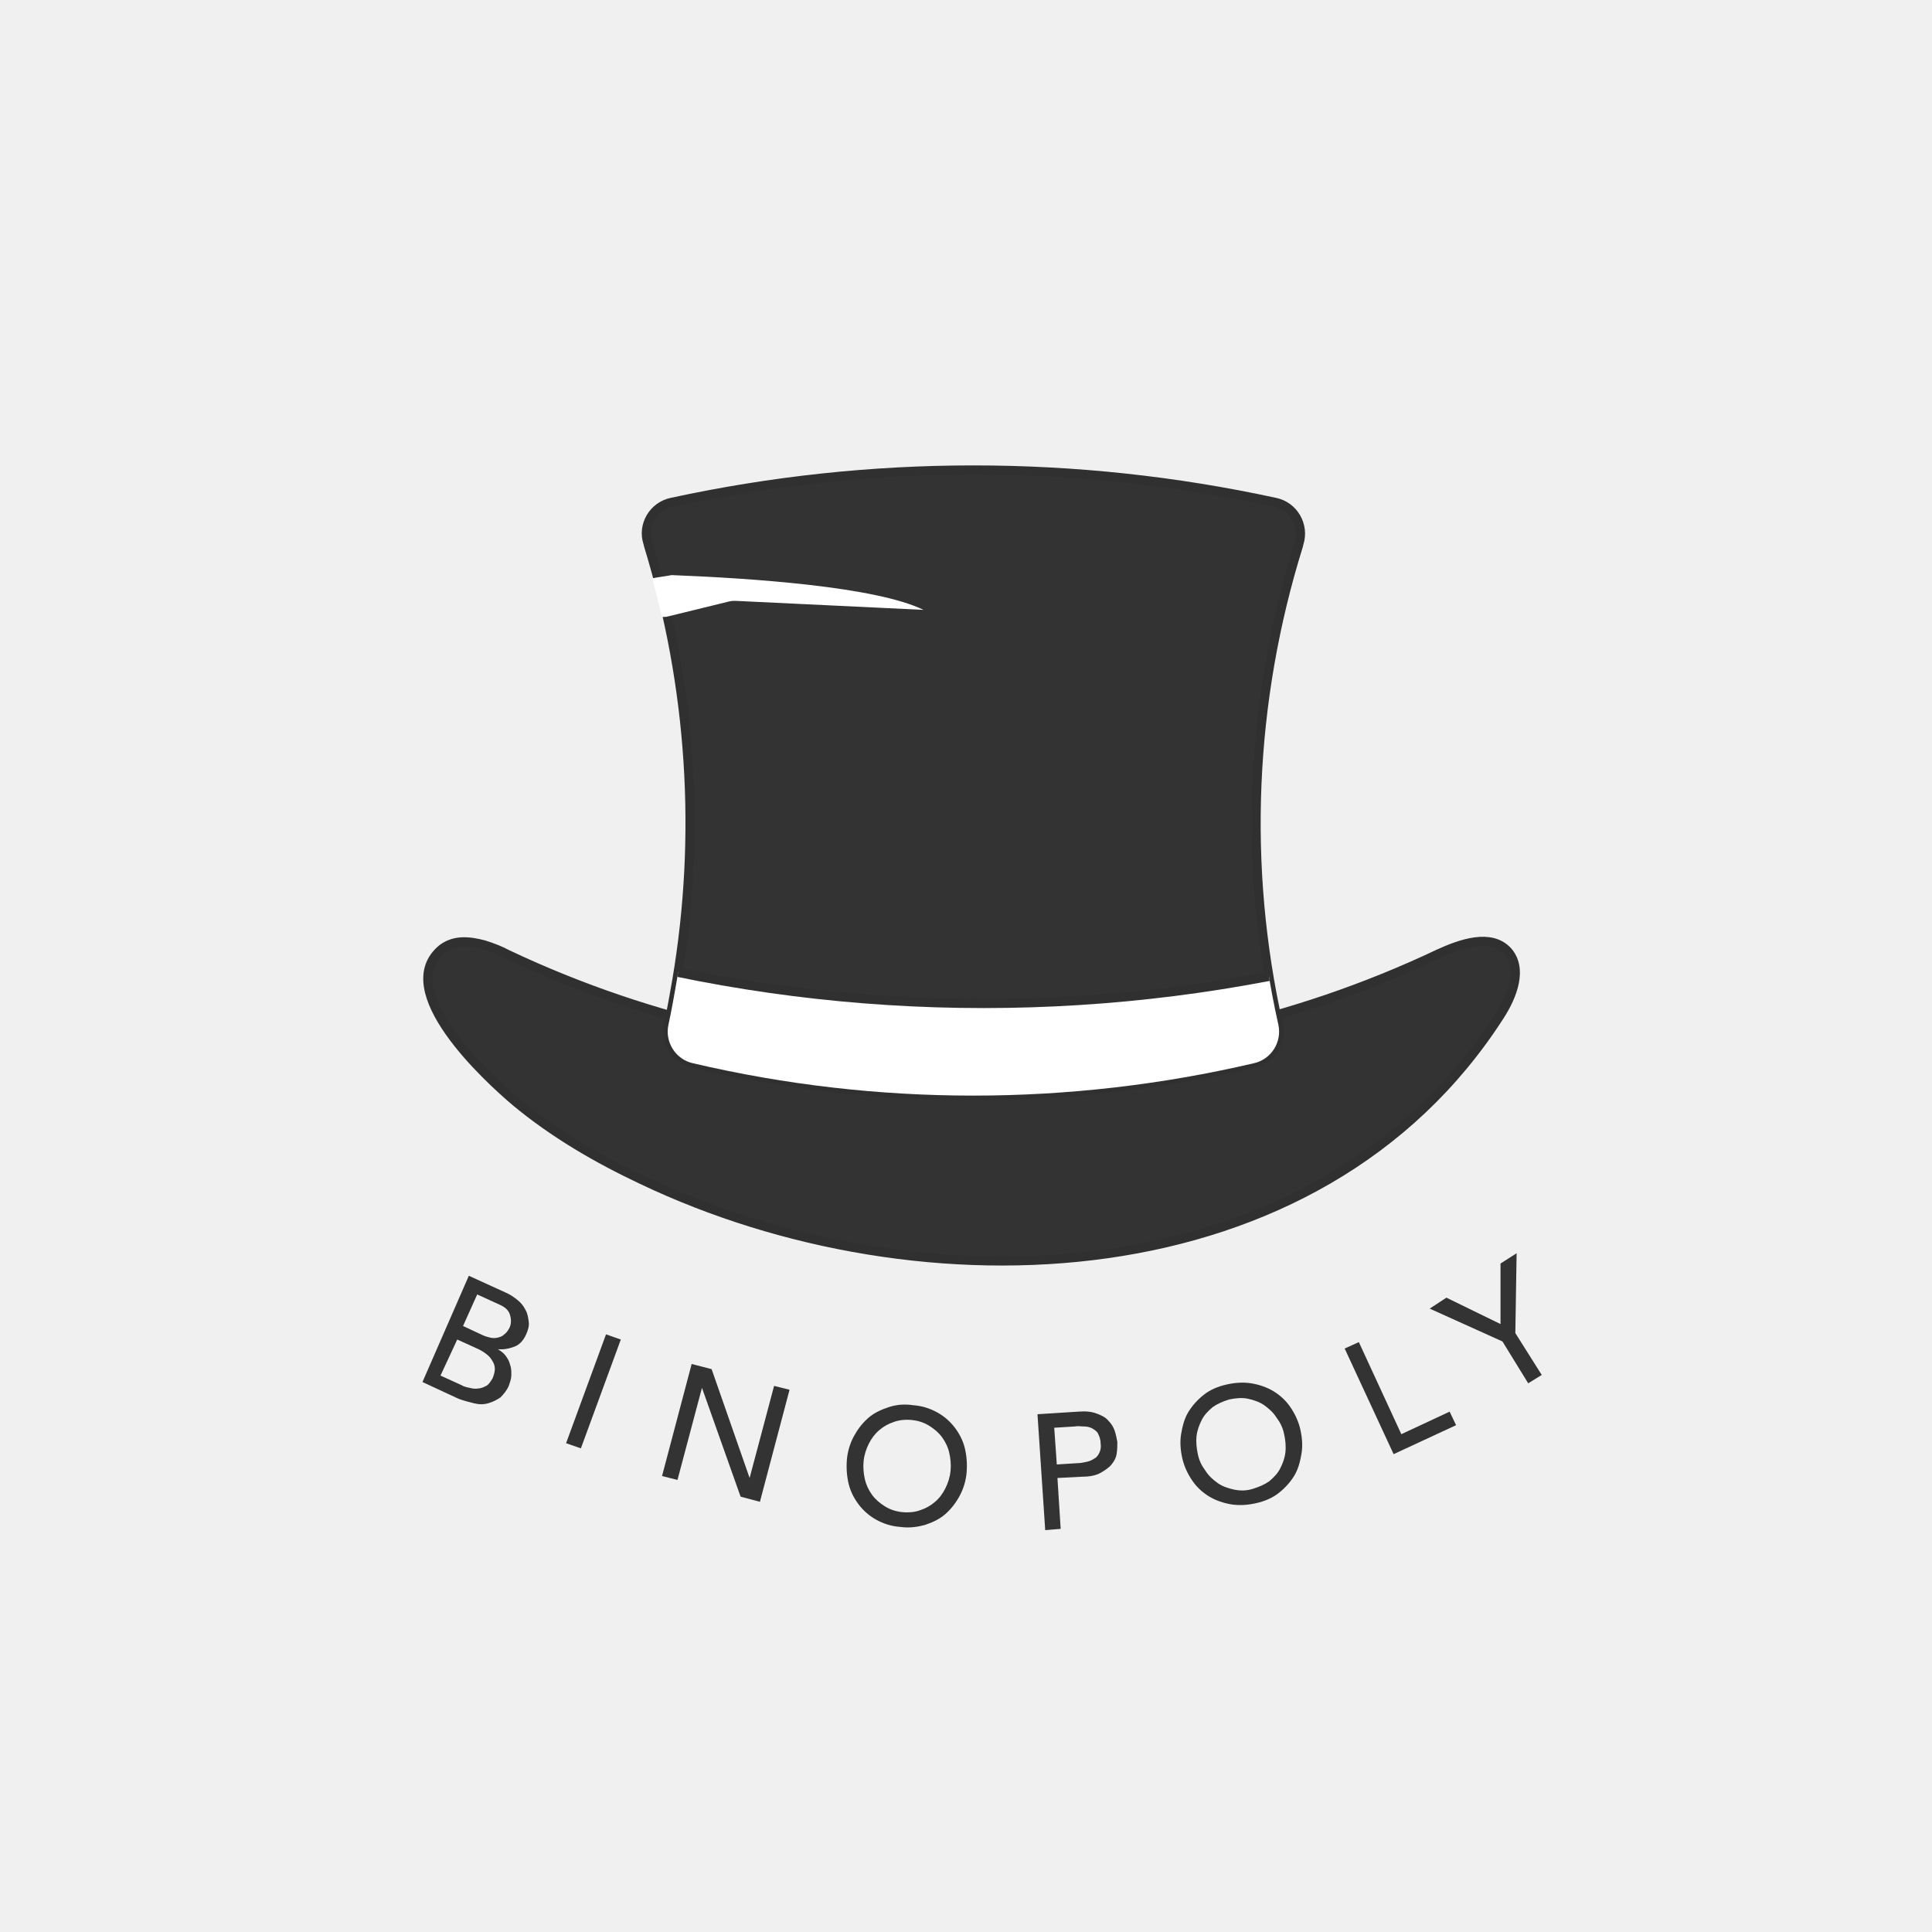
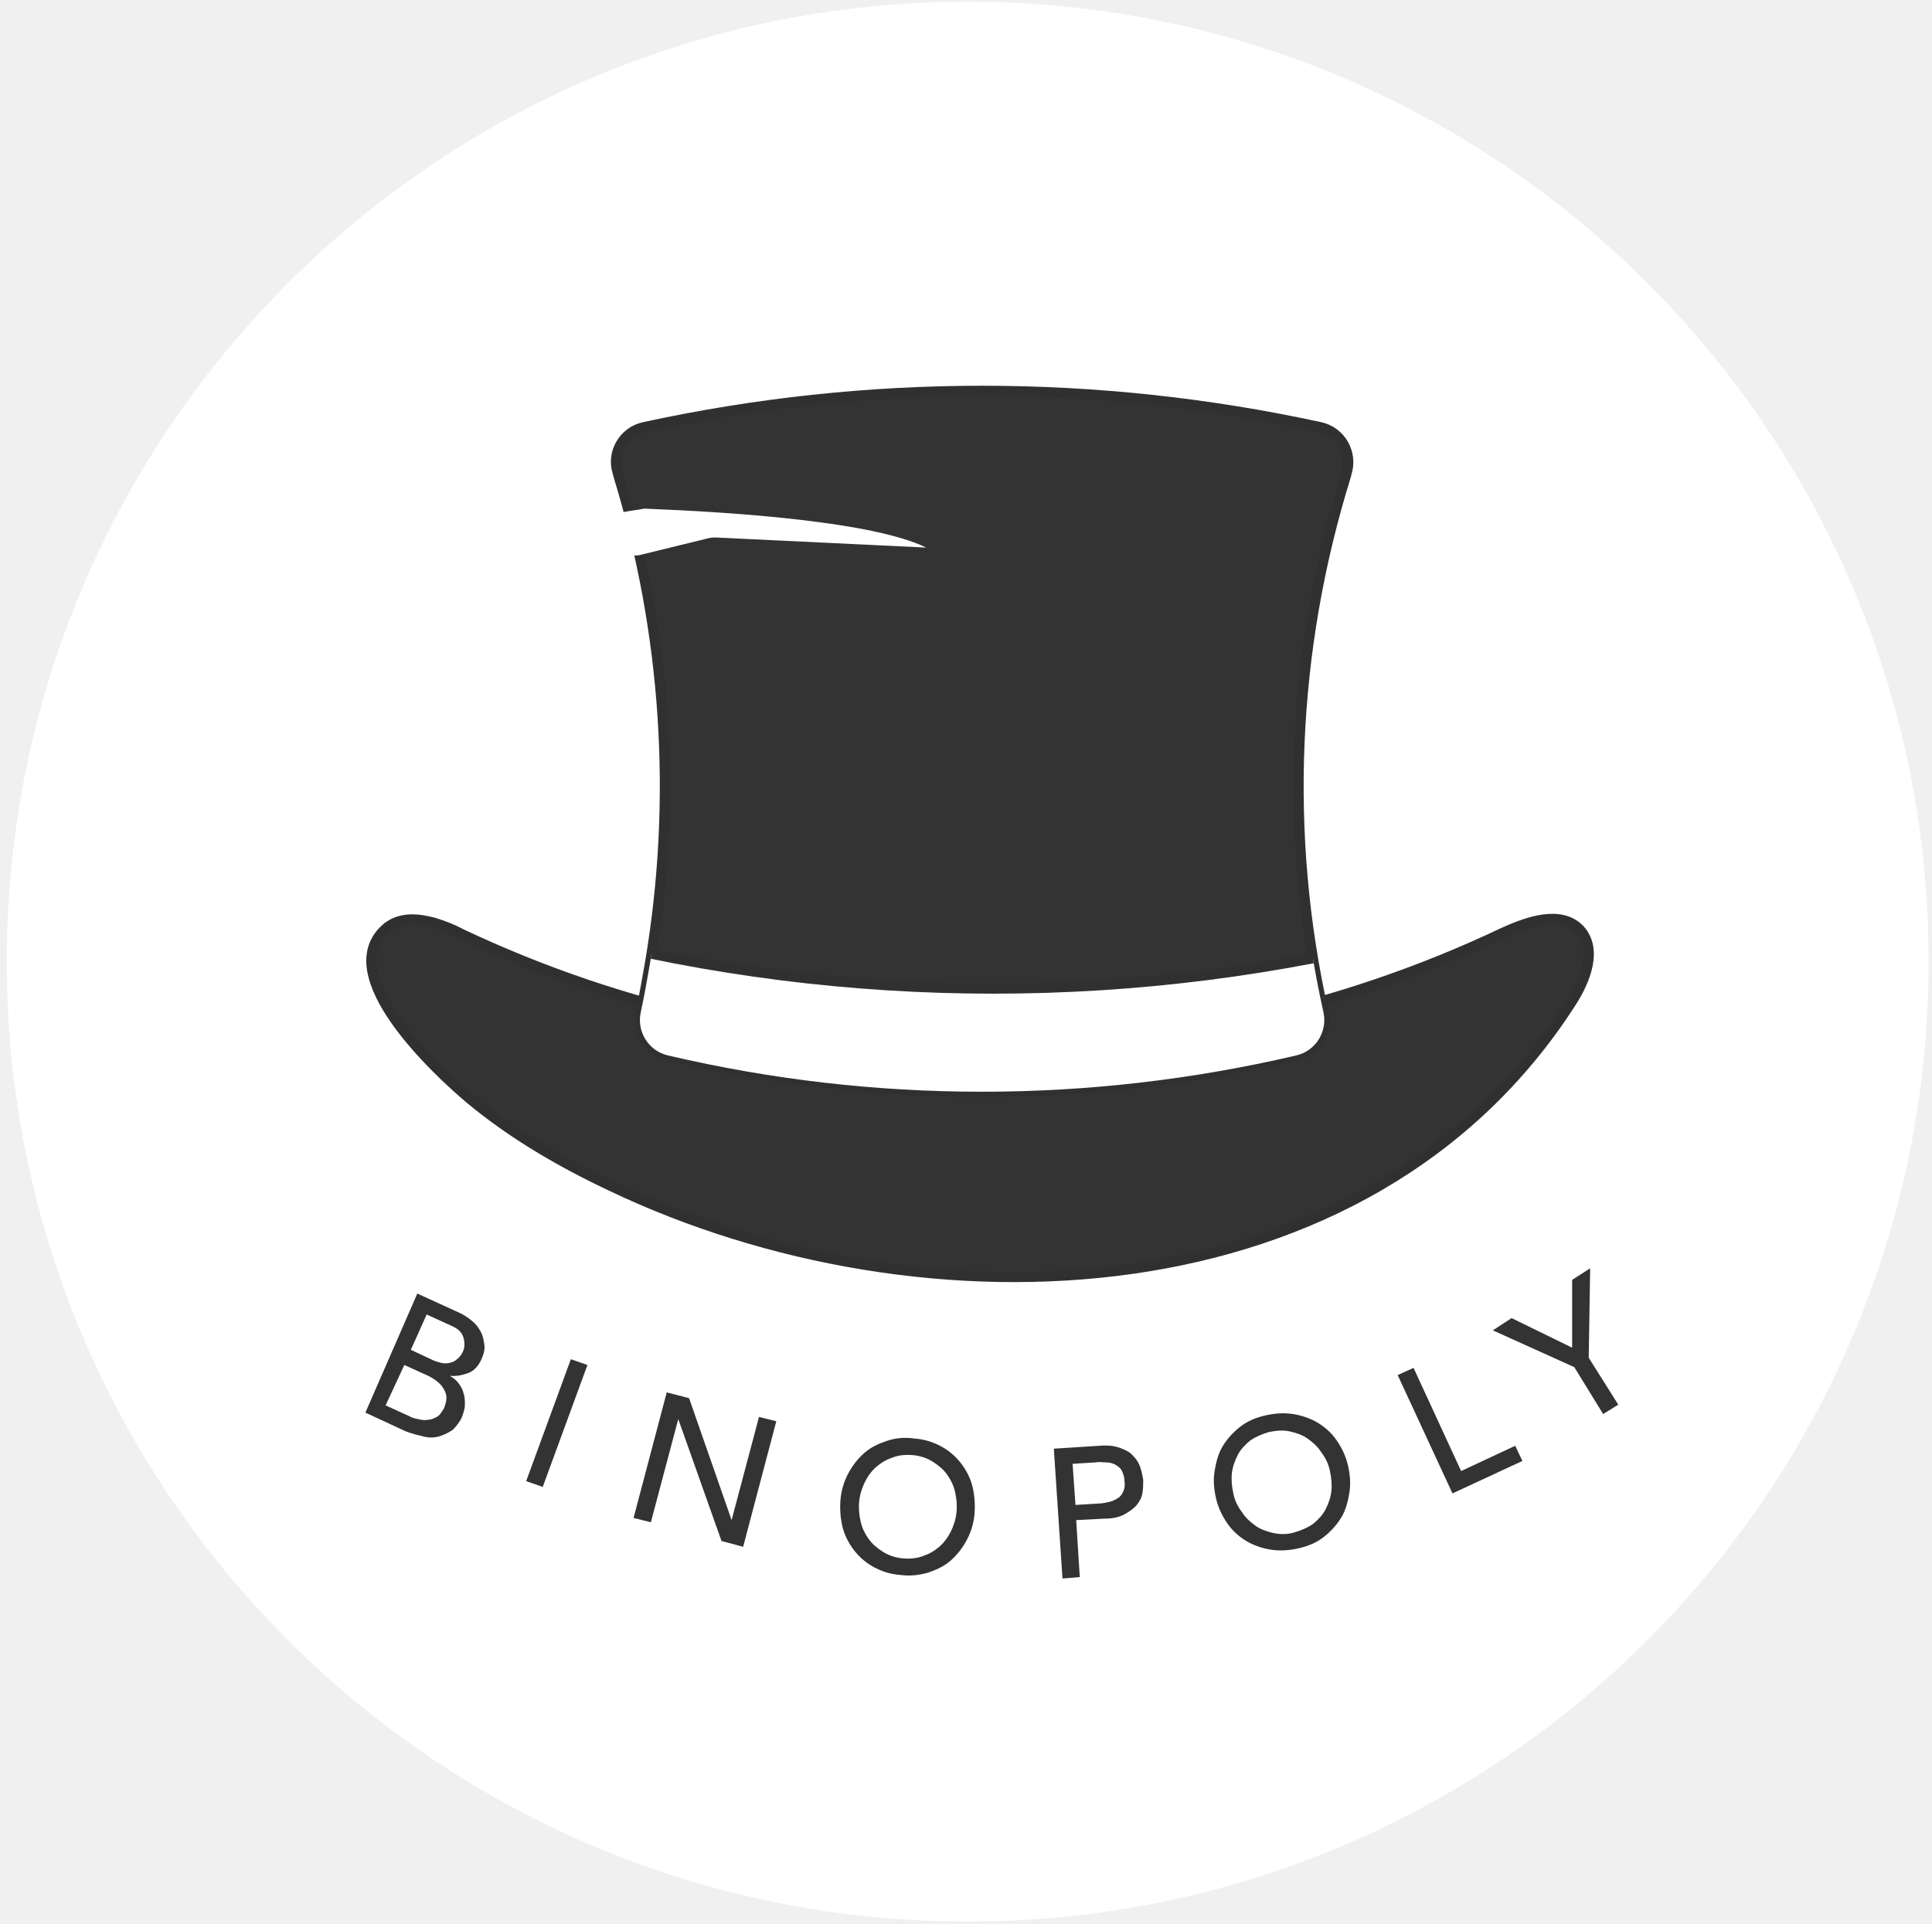
- <svg xmlns="http://www.w3.org/2000/svg" xmlns:xlink="http://www.w3.org/1999/xlink" version="1.1" id="图层_1" x="0px" y="0px" viewBox="0 0 300 300" style="enable-background:new 0 0 300 300;" xml:space="preserve">
-   <style type="text/css">
- 	.st0{fill:#333333;stroke:#303030;stroke-width:1.415;stroke-miterlimit:10;}
- 	.st1{clip-path:url(#SVGID_2_);fill:#FFFFFF;stroke:#303030;stroke-width:1.415;stroke-miterlimit:10;}
- 	.st2{fill:#333333;}
- 	.st3{fill:#FFFFFF;}
- 	.st4{fill:none;}
- </style>
-   <path class="st0" d="M75.1,146.7c1.3,0.4,2.6,0.9,3.7,1.5c45.2,21.4,99.5,21.3,144.6-0.1c3.5-1.6,8.1-3.2,10.7-0.4  c2.4,2.7,0.8,6.9-1.2,10c-28.2,44-90,46.1-133.2,25.5c-7-3.3-13.7-7.2-19.6-12.1c-4.4-3.7-19.3-17.4-11.4-23.8  C70.6,145.9,72.8,146.1,75.1,146.7z" />
-   <path class="st0" d="M104.3,78L104.3,78c30.9-6.7,62.8-6.7,93.7,0l0,0c2.9,0.6,4.6,3.6,3.7,6.4l-0.1,0.4  c-7.5,24.1-8.6,49.7-3.1,74.3l0,0c0.6,2.7-1.1,5.4-3.8,6l0,0c-28.7,6.7-58.5,6.7-87.1,0l0,0c-2.7-0.6-4.4-3.3-3.8-6l0,0  c0.5-2.3,0.9-4.6,1.3-6.9c3.8-22.5,2.3-45.6-4.4-67.5l-0.1-0.4C99.7,81.6,101.4,78.6,104.3,78z" />
-   <g>
-     <defs>
-       <path id="SVGID_1_" d="M104.3,78L104.3,78c30.9-6.7,62.8-6.7,93.7,0l0,0c2.9,0.6,4.6,3.6,3.7,6.4l-0.1,0.4    c-7.5,24.1-8.6,49.7-3.1,74.3l0,0c0.6,2.7-1.1,5.4-3.8,6l0,0c-28.7,6.7-58.5,6.7-87.1,0l0,0c-2.7-0.6-4.4-3.3-3.8-6l0,0    c0.5-2.3,0.9-4.6,1.3-6.9c3.8-22.5,2.3-45.6-4.4-67.5l-0.1-0.4C99.7,81.6,101.4,78.6,104.3,78z" />
-     </defs>
-     <clipPath id="SVGID_2_">
-       <use xlink:href="#SVGID_1_" style="overflow:visible;" />
+ <svg xmlns="http://www.w3.org/2000/svg" width="1142" height="1137" overflow="hidden">
+   <defs>
+     <clipPath id="clip0">
+       <rect x="1585" y="678" width="1142" height="1137" />
    </clipPath>
-     <path class="st1" d="M94.1,148.4l2.2,39.6l115.1,0.6v-40.2l0,0C172.9,158.3,132.5,158.3,94.1,148.4L94.1,148.4z" />
+     <clipPath id="clip1">
+       <rect x="1686" y="808" width="949" height="874" />
+     </clipPath>
+     <clipPath id="clip2">
+       <rect x="1686" y="808" width="949" height="874" />
+     </clipPath>
+     <clipPath id="clip3">
+       <path d="M1965.89 930.492C2097.56 901.915 2233.48 901.915 2365.15 930.492 2377.51 933.051 2384.75 945.846 2380.92 957.788L2380.49 959.494C2348.53 1062.28 2343.84 1171.47 2367.28 1276.39 2369.84 1287.91 2362.59 1299.42 2351.09 1301.98 2228.8 1330.56 2101.82 1330.56 1979.95 1301.98 1968.45 1299.42 1961.21 1287.91 1963.76 1276.39 1965.89 1266.58 1967.6 1256.77 1969.3 1246.96 1985.49 1151 1979.1 1052.47 1950.55 959.068L1950.13 957.362C1946.29 945.846 1953.54 933.051 1965.89 930.492Z" fill-rule="nonzero" clip-rule="nonzero" />
+     </clipPath>
+   </defs>
+   <g clip-path="url(#clip0)" transform="translate(-1585 -678)">
+     <path d="M1589 1246.5C1589 933.078 1843.3 679 2157 679 2470.7 679 2725 933.078 2725 1246.5 2725 1559.92 2470.7 1814 2157 1814 1843.3 1814 1589 1559.92 1589 1246.5Z" fill="#FFFFFF" fill-rule="evenodd" fill-opacity="1" />
+     <g clip-path="url(#clip1)">
+       <g clip-path="url(#clip2)">
+         <path d="M320.002 625.09C325.541 626.795 331.081 628.925 335.768 631.482 528.365 722.668 759.738 722.241 951.91 631.056 966.823 624.238 986.424 617.421 997.503 629.351 1007.73 640.856 1000.91 658.752 992.39 671.961 872.229 859.446 608.899 868.394 424.823 780.617 394.996 766.556 366.447 749.938 341.307 729.059 322.559 713.293 259.069 654.917 292.731 627.647 300.827 621.682 310.202 622.534 320.002 625.09Z" stroke="#303030" stroke-width="6.028" stroke-linecap="butt" stroke-linejoin="miter" stroke-miterlimit="10" stroke-opacity="1" fill="#333333" fill-rule="nonzero" fill-opacity="1" transform="matrix(1 0 0 1.00096 1521.47 597.813)" />
+         <path d="M444.424 332.359C576.089 303.81 712.015 303.81 843.68 332.359 856.037 334.915 863.281 347.699 859.446 359.629L859.02 361.334C827.062 464.024 822.375 573.106 845.811 677.927 848.367 689.432 841.124 700.936 829.619 703.493 707.328 732.042 580.35 732.042 458.485 703.493 446.98 700.936 439.736 689.432 442.293 677.927 444.424 668.127 446.128 658.326 447.832 648.526 464.024 552.653 457.633 454.224 429.084 360.908L428.658 359.203C424.823 347.699 432.067 334.915 444.424 332.359Z" stroke="#303030" stroke-width="6.028" stroke-linecap="butt" stroke-linejoin="miter" stroke-miterlimit="10" stroke-opacity="1" fill="#333333" fill-rule="nonzero" fill-opacity="1" transform="matrix(1 0 0 1.00096 1521.47 597.813)" />
+         <g clip-path="url(#clip3)">
+           <path d="M400.961 632.334 410.335 801.07 900.778 803.627 900.778 632.334C736.729 674.518 564.584 674.518 400.961 632.334Z" stroke="#303030" stroke-width="6.028" stroke-linecap="butt" stroke-linejoin="miter" stroke-miterlimit="10" stroke-opacity="1" fill="#FFFFFF" fill-rule="nonzero" fill-opacity="1" transform="matrix(1 0 0 1.00096 1521.47 597.813)" />
+         </g>
+         <path d="M310.202 844.106 334.489 855.185C337.472 856.463 340.029 858.168 342.585 860.298 344.716 862.003 346.42 864.133 347.699 866.69 348.977 868.82 349.403 871.377 349.829 874.36 350.255 877.342 349.403 879.899 348.125 882.882 346.42 886.717 343.864 889.699 340.455 890.978 337.046 892.256 333.211 893.108 329.376 892.682 331.507 893.96 333.211 895.239 334.489 896.943 335.768 898.647 337.046 900.778 337.472 902.908 338.324 905.039 338.324 907.169 338.324 909.726 338.324 912.283 337.472 914.413 336.62 916.97 335.342 919.952 333.211 922.509 331.081 924.64 328.524 926.344 325.967 927.622 322.985 928.474 320.002 929.327 317.019 929.327 313.61 928.474 310.202 927.622 306.793 926.77 303.384 925.492L279.522 914.413 310.202 844.106ZM291.453 910.152 305.515 916.544C306.793 917.396 308.497 917.822 310.628 918.248 312.332 918.674 314.463 919.1 316.167 918.674 318.298 918.674 320.002 917.822 321.706 916.97 323.411 916.117 324.689 913.987 325.967 911.857 327.672 907.595 328.098 904.187 325.967 900.778 324.263 897.369 320.854 894.812 316.593 892.682L302.532 886.29 291.453 910.152ZM306.367 877.342 319.15 883.308C320.854 884.16 322.559 884.586 324.263 885.012 325.967 885.438 327.672 885.438 329.376 885.012 331.081 884.586 332.359 884.16 333.637 882.882 334.915 882.029 336.194 880.325 337.046 878.621 338.324 876.064 338.324 873.081 337.472 870.099 336.62 867.116 334.489 864.985 330.654 863.281L315.741 856.463 306.367 877.342Z" fill="#333333" fill-rule="nonzero" fill-opacity="1" transform="matrix(1 0 0 1.00096 1521.47 597.813)" />
+         <path d="M400.961 882.882 410.762 886.29 384.343 958.301 374.543 954.893 400.961 882.882Z" fill="#333333" fill-rule="nonzero" fill-opacity="1" transform="matrix(1 0 0 1.00096 1521.47 597.813)" />
+         <path d="M457.633 902.482 470.842 905.891 495.982 977.902 512.174 916.97 522.4 919.526 502.799 993.668 490.016 990.259 464.45 918.248 448.258 979.18 438.032 976.624 457.633 902.482Z" fill="#333333" fill-rule="nonzero" fill-opacity="1" transform="matrix(1 0 0 1.00096 1521.47 597.813)" />
+         <path d="M595.689 1010.29C589.724 1009.86 584.611 1008.16 579.924 1005.6 575.237 1003.04 571.402 999.633 568.419 995.798 565.436 991.964 562.88 987.276 561.601 982.163 560.323 977.05 559.897 971.511 560.323 965.971 560.749 960.432 562.454 954.893 565.01 950.206 567.567 945.518 570.549 941.684 574.384 938.275 578.219 934.866 582.906 932.735 588.02 931.031 593.133 929.327 598.672 928.901 604.211 929.753 610.177 930.179 615.29 931.883 619.977 934.44 624.664 936.996 628.499 940.405 631.482 944.24 634.465 948.075 637.021 952.762 638.3 957.875 639.578 962.989 640.004 968.528 639.578 974.067 639.152 979.607 637.447 985.146 634.891 989.833 632.334 994.52 629.351 998.355 625.517 1001.76 621.682 1005.17 616.995 1007.3 611.881 1009.01 607.194 1010.29 601.655 1011.14 595.689 1010.29ZM596.968 1000.49C601.229 1000.91 605.49 1000.49 608.899 999.207 612.733 997.929 615.716 996.225 618.699 993.668 621.682 991.111 623.812 988.129 625.517 984.72 627.221 981.311 628.499 977.476 628.925 973.215 629.351 968.954 628.925 965.119 628.073 961.284 627.221 957.449 625.517 954.04 623.386 951.058 621.255 948.075 618.273 945.518 614.864 943.388 611.455 941.257 607.62 939.979 603.359 939.553 599.098 939.127 594.837 939.553 591.428 940.831 587.593 942.11 584.611 943.814 581.628 946.371 578.645 948.927 576.515 951.91 574.81 955.319 573.106 958.728 571.828 962.562 571.402 966.823 570.976 971.085 571.402 974.919 572.254 978.754 573.106 982.589 574.81 985.998 576.941 988.981 579.071 991.964 582.054 994.52 585.463 996.651 588.872 998.781 592.707 1000.06 596.968 1000.49Z" fill="#333333" fill-rule="nonzero" fill-opacity="1" transform="matrix(1 0 0 1.00096 1521.47 597.813)" />
+         <path d="M686.449 935.718 713.293 934.014C718.407 933.588 722.241 934.014 725.65 935.292 729.059 936.57 731.616 937.849 733.32 939.979 735.451 942.11 736.729 944.24 737.581 946.797 738.433 949.353 738.859 951.91 739.286 954.04 739.286 956.597 739.286 958.728 738.859 961.71 738.433 964.693 737.155 966.823 735.451 968.954 733.746 971.085 731.19 972.789 728.207 974.493 725.224 976.198 720.963 977.05 716.276 977.05L699.658 977.902 701.789 1011.56 691.562 1012.42 686.449 935.718ZM699.232 968.954 712.867 968.102C714.998 968.102 716.702 967.676 718.833 967.25 720.963 966.823 722.668 965.971 723.946 965.119 725.65 964.267 726.503 962.989 727.355 961.284 728.207 959.58 728.633 957.449 728.207 954.893 728.207 952.336 727.355 950.206 726.503 948.501 725.65 946.797 723.946 945.945 722.668 945.092 720.963 944.24 719.259 943.814 717.128 943.814 714.998 943.814 713.293 943.388 711.163 943.814L697.528 944.666 699.232 968.954Z" fill="#333333" fill-rule="nonzero" fill-opacity="1" transform="matrix(1 0 0 1.00096 1521.47 597.813)" />
+         <path d="M831.323 994.52C825.784 995.798 820.245 996.225 814.705 995.372 809.592 994.52 804.479 992.816 800.218 990.259 795.957 987.703 792.122 984.294 789.139 980.033 786.157 975.772 783.6 970.658 782.322 965.119 781.043 959.58 780.617 954.04 781.469 948.927 782.322 943.814 783.6 938.701 786.157 934.44 788.713 930.179 792.122 926.344 796.383 922.935 800.644 919.526 805.757 917.396 811.297 916.117 816.836 914.839 822.375 914.413 827.915 915.265 833.028 916.117 838.141 917.822 842.402 920.378 846.663 922.935 850.498 926.344 853.481 930.605 856.463 934.866 859.02 939.979 860.298 945.518 861.577 951.058 862.003 956.597 861.15 961.71 860.298 966.823 859.02 971.937 856.463 976.198 853.907 980.459 850.498 984.294 846.237 987.703 841.976 991.111 836.863 993.242 831.323 994.52ZM828.767 985.146C833.028 983.868 836.863 982.163 839.845 980.033 842.828 977.476 845.385 974.919 847.089 971.511 848.794 968.102 850.072 964.693 850.498 960.858 850.924 957.023 850.498 952.762 849.646 948.927 848.794 944.666 847.089 941.257 844.532 937.849 842.402 934.44 839.419 931.883 836.437 929.753 833.454 927.622 829.619 926.344 825.784 925.492 821.949 924.64 817.688 925.066 813.427 925.918 809.166 927.196 805.331 928.901 802.349 931.031 799.366 933.588 796.809 936.144 795.105 939.553 793.4 942.962 792.122 946.371 791.696 950.206 791.27 954.04 791.696 958.301 792.548 962.136 793.4 966.397 795.105 969.806 797.661 973.215 799.792 976.624 802.775 979.18 805.757 981.311 808.74 983.441 812.575 984.72 816.41 985.572 820.671 986.424 824.506 986.424 828.767 985.146Z" fill="#333333" fill-rule="nonzero" fill-opacity="1" transform="matrix(1 0 0 1.00096 1521.47 597.813)" />
+         <path d="M889.699 892.256 899.073 887.995 927.196 948.927 959.154 934.014 963.415 942.962 922.083 962.136 889.699 892.256Z" fill="#333333" fill-rule="nonzero" fill-opacity="1" transform="matrix(1 0 0 1.00096 1521.47 597.813)" />
+         <path d="M994.094 887.569 945.945 865.838 957.023 858.594 992.816 876.064 992.816 836.01 1003.47 829.193 1002.62 882.029 1020.09 909.726 1011.14 915.265 994.094 887.569Z" fill="#333333" fill-rule="nonzero" fill-opacity="1" transform="matrix(1 0 0 1.00096 1521.47 597.813)" />
+         <path d="M431.641 382.639C435.475 381.787 440.163 381.361 444.424 380.508 498.112 382.639 579.498 388.178 611.029 403.518L486.608 397.552C485.329 397.552 484.051 397.552 482.346 397.978L442.293 407.779C441.015 408.205 439.31 408.205 438.032 408.205" fill="#FFFFFF" fill-rule="nonzero" fill-opacity="1" transform="matrix(1 0 0 1.00096 1521.47 597.813)" />
+       </g>
+     </g>
  </g>
-   <path class="st2" d="M149.3,73.5" />
-   <path class="st2" d="M72.8,198.1l5.7,2.6c0.7,0.3,1.3,0.7,1.9,1.2c0.5,0.4,0.9,0.9,1.2,1.5c0.3,0.5,0.4,1.1,0.5,1.8s-0.1,1.3-0.4,2  c-0.4,0.9-1,1.6-1.8,1.9s-1.7,0.5-2.6,0.4l0,0c0.5,0.3,0.9,0.6,1.2,1c0.3,0.4,0.6,0.9,0.7,1.4c0.2,0.5,0.2,1,0.2,1.6  c0,0.6-0.2,1.1-0.4,1.7c-0.3,0.7-0.8,1.3-1.3,1.8c-0.6,0.4-1.2,0.7-1.9,0.9s-1.4,0.2-2.2,0s-1.6-0.4-2.4-0.7l-5.6-2.6L72.8,198.1z   M68.4,213.6l3.3,1.5c0.3,0.2,0.7,0.3,1.2,0.4c0.4,0.1,0.9,0.2,1.3,0.1c0.5,0,0.9-0.2,1.3-0.4c0.4-0.2,0.7-0.7,1-1.2  c0.4-1,0.5-1.8,0-2.6c-0.4-0.8-1.2-1.4-2.2-1.9l-3.3-1.5L68.4,213.6z M71.9,205.9l3,1.4c0.4,0.2,0.8,0.3,1.2,0.4  c0.4,0.1,0.8,0.1,1.2,0c0.4-0.1,0.7-0.2,1-0.5c0.3-0.2,0.6-0.6,0.8-1c0.3-0.6,0.3-1.3,0.1-2c-0.2-0.7-0.7-1.2-1.6-1.6l-3.5-1.6  L71.9,205.9z" />
-   <path class="st2" d="M94.1,207.2l2.3,0.8l-6.2,16.9l-2.3-0.8L94.1,207.2z" />
-   <path class="st2" d="M107.4,211.8l3.1,0.8l5.9,16.9l0,0l3.8-14.3l2.4,0.6l-4.6,17.4l-3-0.8l-6-16.9l0,0l-3.8,14.3l-2.4-0.6  L107.4,211.8z" />
-   <path class="st2" d="M139.8,237.1c-1.4-0.1-2.6-0.5-3.7-1.1c-1.1-0.6-2-1.4-2.7-2.3c-0.7-0.9-1.3-2-1.6-3.2  c-0.3-1.2-0.4-2.5-0.3-3.8c0.1-1.3,0.5-2.6,1.1-3.7c0.6-1.1,1.3-2,2.2-2.8c0.9-0.8,2-1.3,3.2-1.7s2.5-0.5,3.8-0.3  c1.4,0.1,2.6,0.5,3.7,1.1c1.1,0.6,2,1.4,2.7,2.3c0.7,0.9,1.3,2,1.6,3.2s0.4,2.5,0.3,3.8c-0.1,1.3-0.5,2.6-1.1,3.7  c-0.6,1.1-1.3,2-2.2,2.8c-0.9,0.8-2,1.3-3.2,1.7C142.5,237.1,141.2,237.3,139.8,237.1z M140.1,234.8c1,0.1,2,0,2.8-0.3  c0.9-0.3,1.6-0.7,2.3-1.3c0.7-0.6,1.2-1.3,1.6-2.1c0.4-0.8,0.7-1.7,0.8-2.7s0-1.9-0.2-2.8c-0.2-0.9-0.6-1.7-1.1-2.4  c-0.5-0.7-1.2-1.3-2-1.8c-0.8-0.5-1.7-0.8-2.7-0.9c-1-0.1-2,0-2.8,0.3c-0.9,0.3-1.6,0.7-2.3,1.3c-0.7,0.6-1.2,1.3-1.6,2.1  c-0.4,0.8-0.7,1.7-0.8,2.7c-0.1,1,0,1.9,0.2,2.8c0.2,0.9,0.6,1.7,1.1,2.4c0.5,0.7,1.2,1.3,2,1.8S139.1,234.7,140.1,234.8z" />
-   <path class="st2" d="M161.1,219.6l6.3-0.4c1.2-0.1,2.1,0,2.9,0.3c0.8,0.3,1.4,0.6,1.8,1.1c0.5,0.5,0.8,1,1,1.6  c0.2,0.6,0.3,1.2,0.4,1.7c0,0.6,0,1.1-0.1,1.8s-0.4,1.2-0.8,1.7c-0.4,0.5-1,0.9-1.7,1.3c-0.7,0.4-1.7,0.6-2.8,0.6l-3.9,0.2l0.5,7.9  l-2.4,0.2L161.1,219.6z M164.1,227.4l3.2-0.2c0.5,0,0.9-0.1,1.4-0.2c0.5-0.1,0.9-0.3,1.2-0.5c0.4-0.2,0.6-0.5,0.8-0.9  c0.2-0.4,0.3-0.9,0.2-1.5c0-0.6-0.2-1.1-0.4-1.5c-0.2-0.4-0.6-0.6-0.9-0.8c-0.4-0.2-0.8-0.3-1.3-0.3s-0.9-0.1-1.4,0l-3.2,0.2  L164.1,227.4z" />
-   <path class="st2" d="M195.1,233.4c-1.3,0.3-2.6,0.4-3.9,0.2c-1.2-0.2-2.4-0.6-3.4-1.2c-1-0.6-1.9-1.4-2.6-2.4  c-0.7-1-1.3-2.2-1.6-3.5c-0.3-1.3-0.4-2.6-0.2-3.8c0.2-1.2,0.5-2.4,1.1-3.4c0.6-1,1.4-1.9,2.4-2.7s2.2-1.3,3.5-1.6  c1.3-0.3,2.6-0.4,3.9-0.2c1.2,0.2,2.4,0.6,3.4,1.2s1.9,1.4,2.6,2.4c0.7,1,1.3,2.2,1.6,3.5c0.3,1.3,0.4,2.6,0.2,3.8  c-0.2,1.2-0.5,2.4-1.1,3.4c-0.6,1-1.4,1.9-2.4,2.7S196.4,233.1,195.1,233.4z M194.5,231.2c1-0.3,1.9-0.7,2.6-1.2  c0.7-0.6,1.3-1.2,1.7-2c0.4-0.8,0.7-1.6,0.8-2.5s0-1.9-0.2-2.8c-0.2-1-0.6-1.8-1.2-2.6c-0.5-0.8-1.2-1.4-1.9-1.9  c-0.7-0.5-1.6-0.8-2.5-1s-1.9-0.1-2.9,0.1c-1,0.3-1.9,0.7-2.6,1.2c-0.7,0.6-1.3,1.2-1.7,2c-0.4,0.8-0.7,1.6-0.8,2.5s0,1.9,0.2,2.8  c0.2,1,0.6,1.8,1.2,2.6c0.5,0.8,1.2,1.4,1.9,1.9s1.6,0.8,2.5,1C192.6,231.5,193.5,231.5,194.5,231.2z" />
-   <path class="st2" d="M208.8,209.4l2.2-1l6.6,14.3l7.5-3.5l1,2.1l-9.7,4.5L208.8,209.4z" />
-   <path class="st2" d="M233.3,208.3l-11.3-5.1l2.6-1.7l8.4,4.1l0-9.4l2.5-1.6l-0.2,12.4l4.1,6.5l-2.1,1.3L233.3,208.3z" />
-   <path class="st3" d="M101.3,89.8c0.9-0.2,2-0.3,3-0.5c12.6,0.5,31.7,1.8,39.1,5.4l-29.2-1.4c-0.3,0-0.6,0-1,0.1l-9.4,2.3  c-0.3,0.1-0.7,0.1-1,0.1" />
-   <circle class="st4" cx="150" cy="150" r="150" />
</svg>
